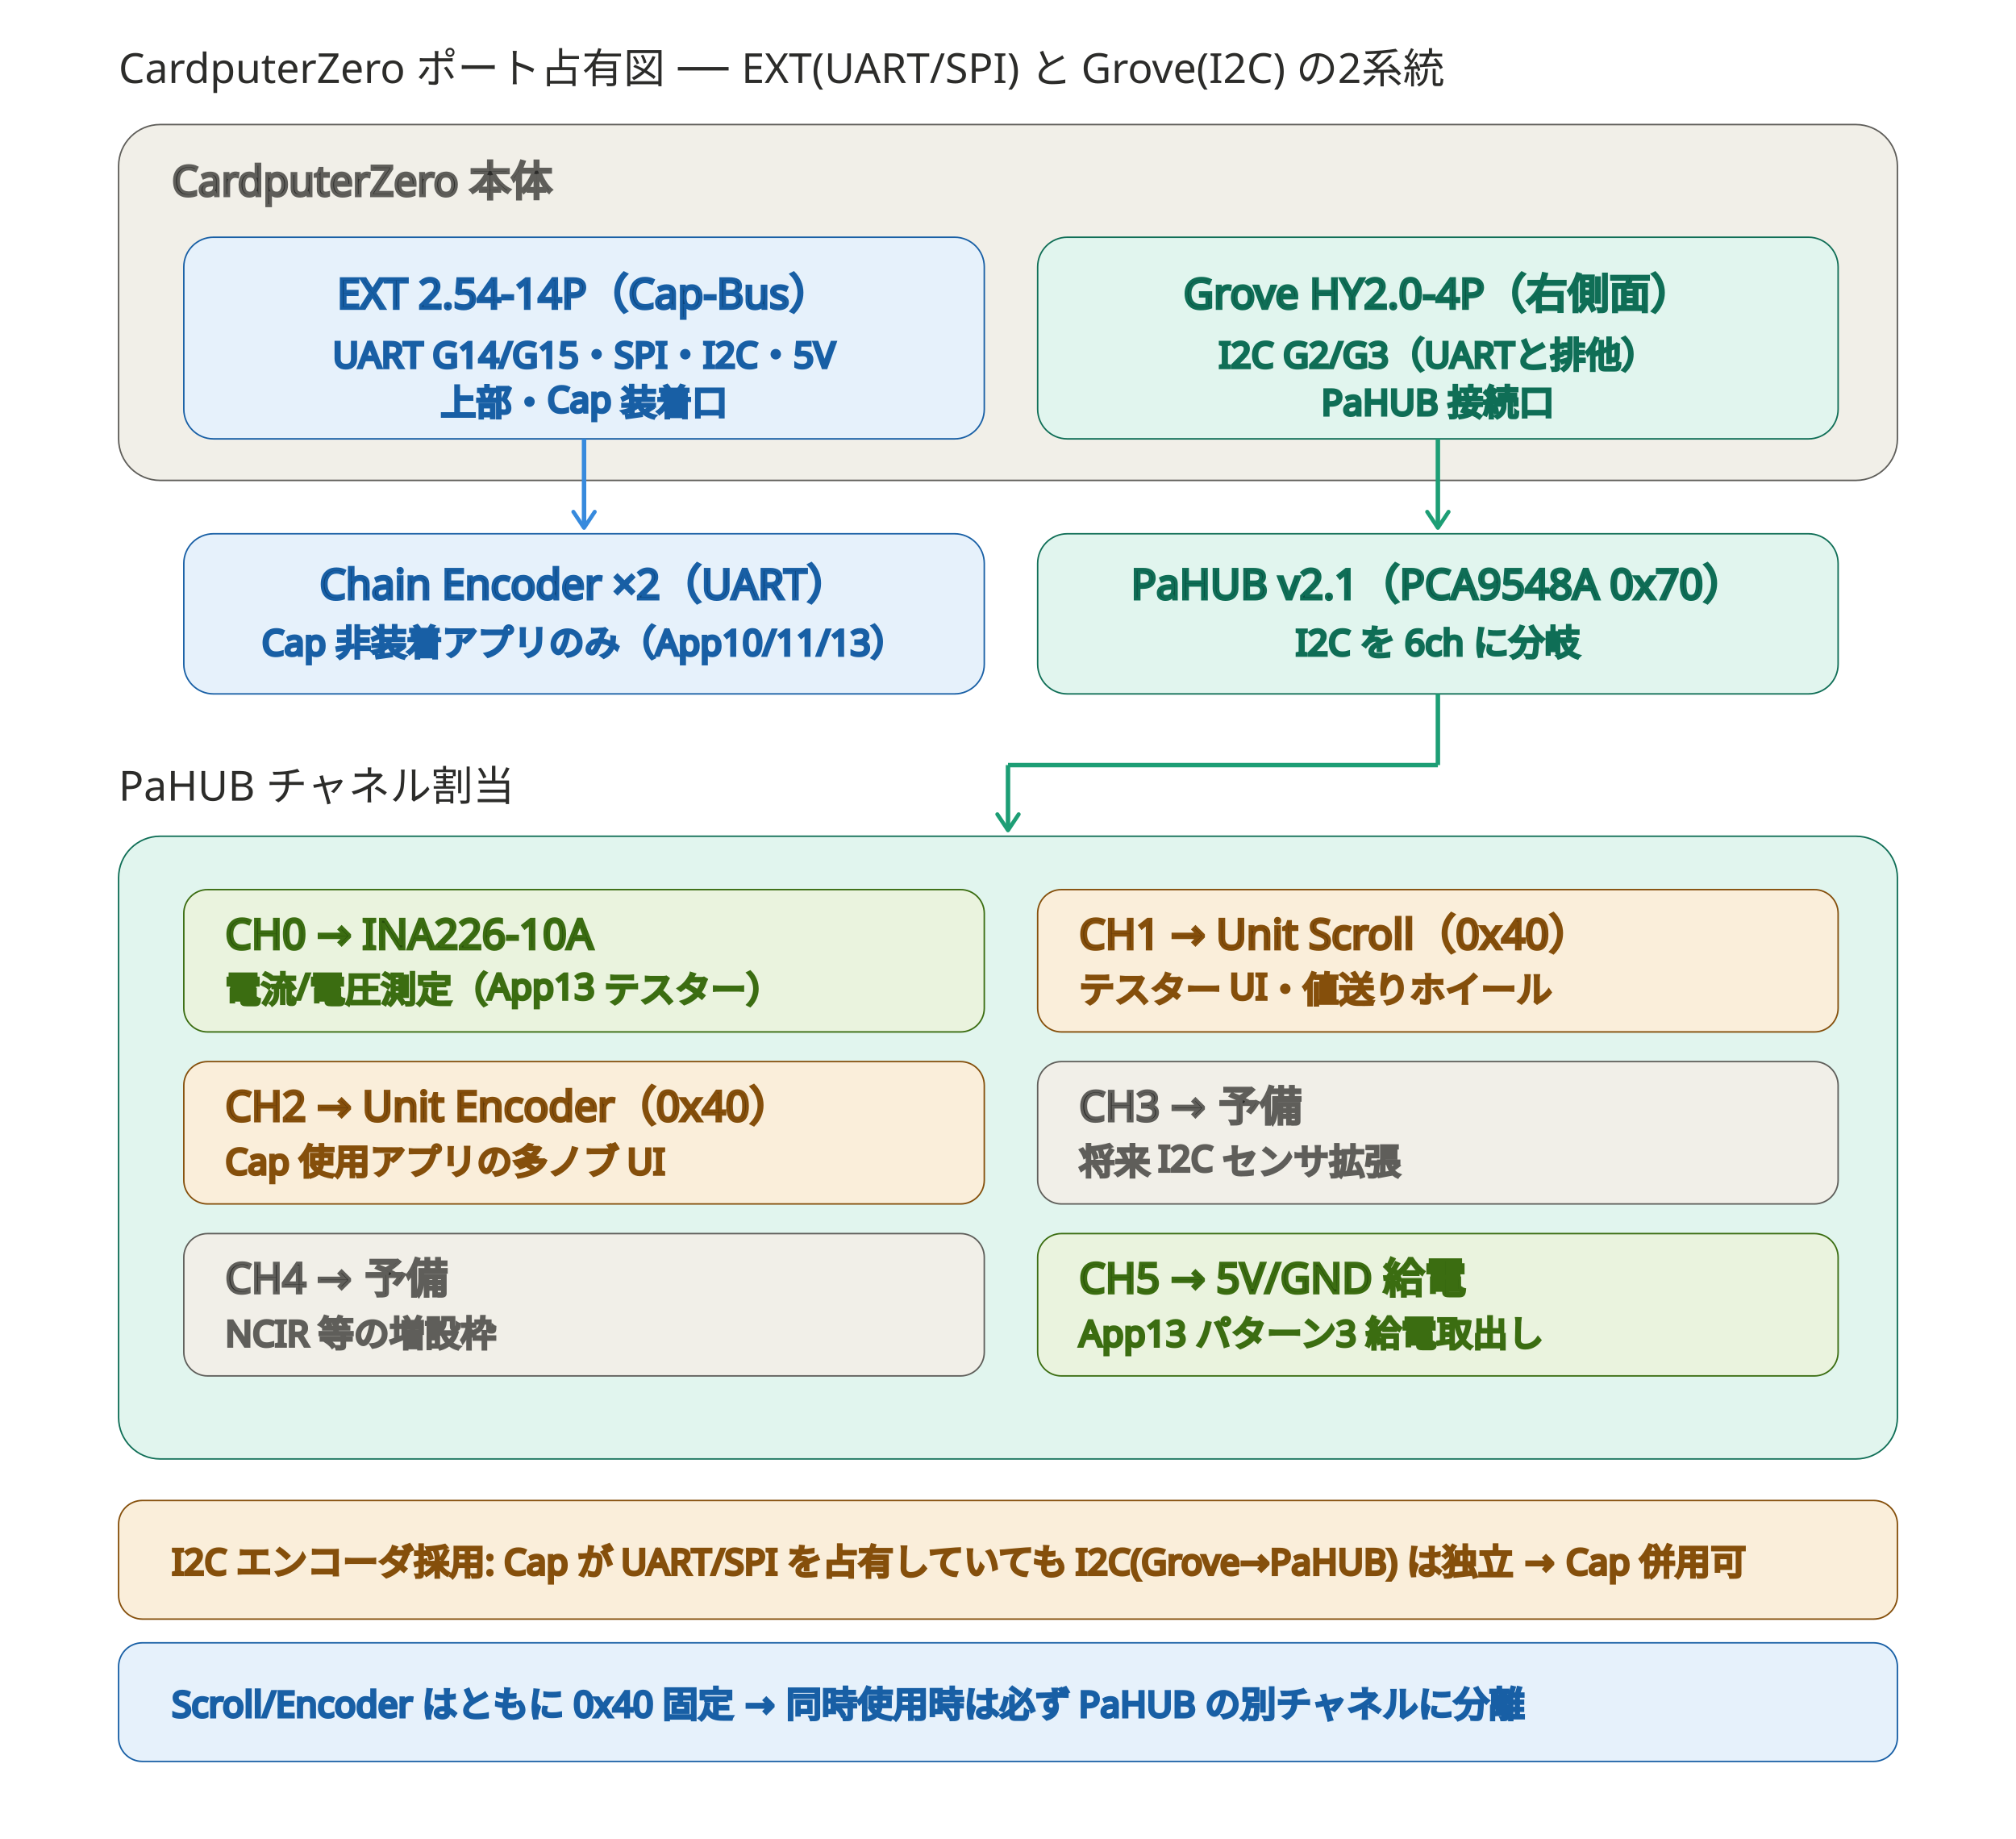
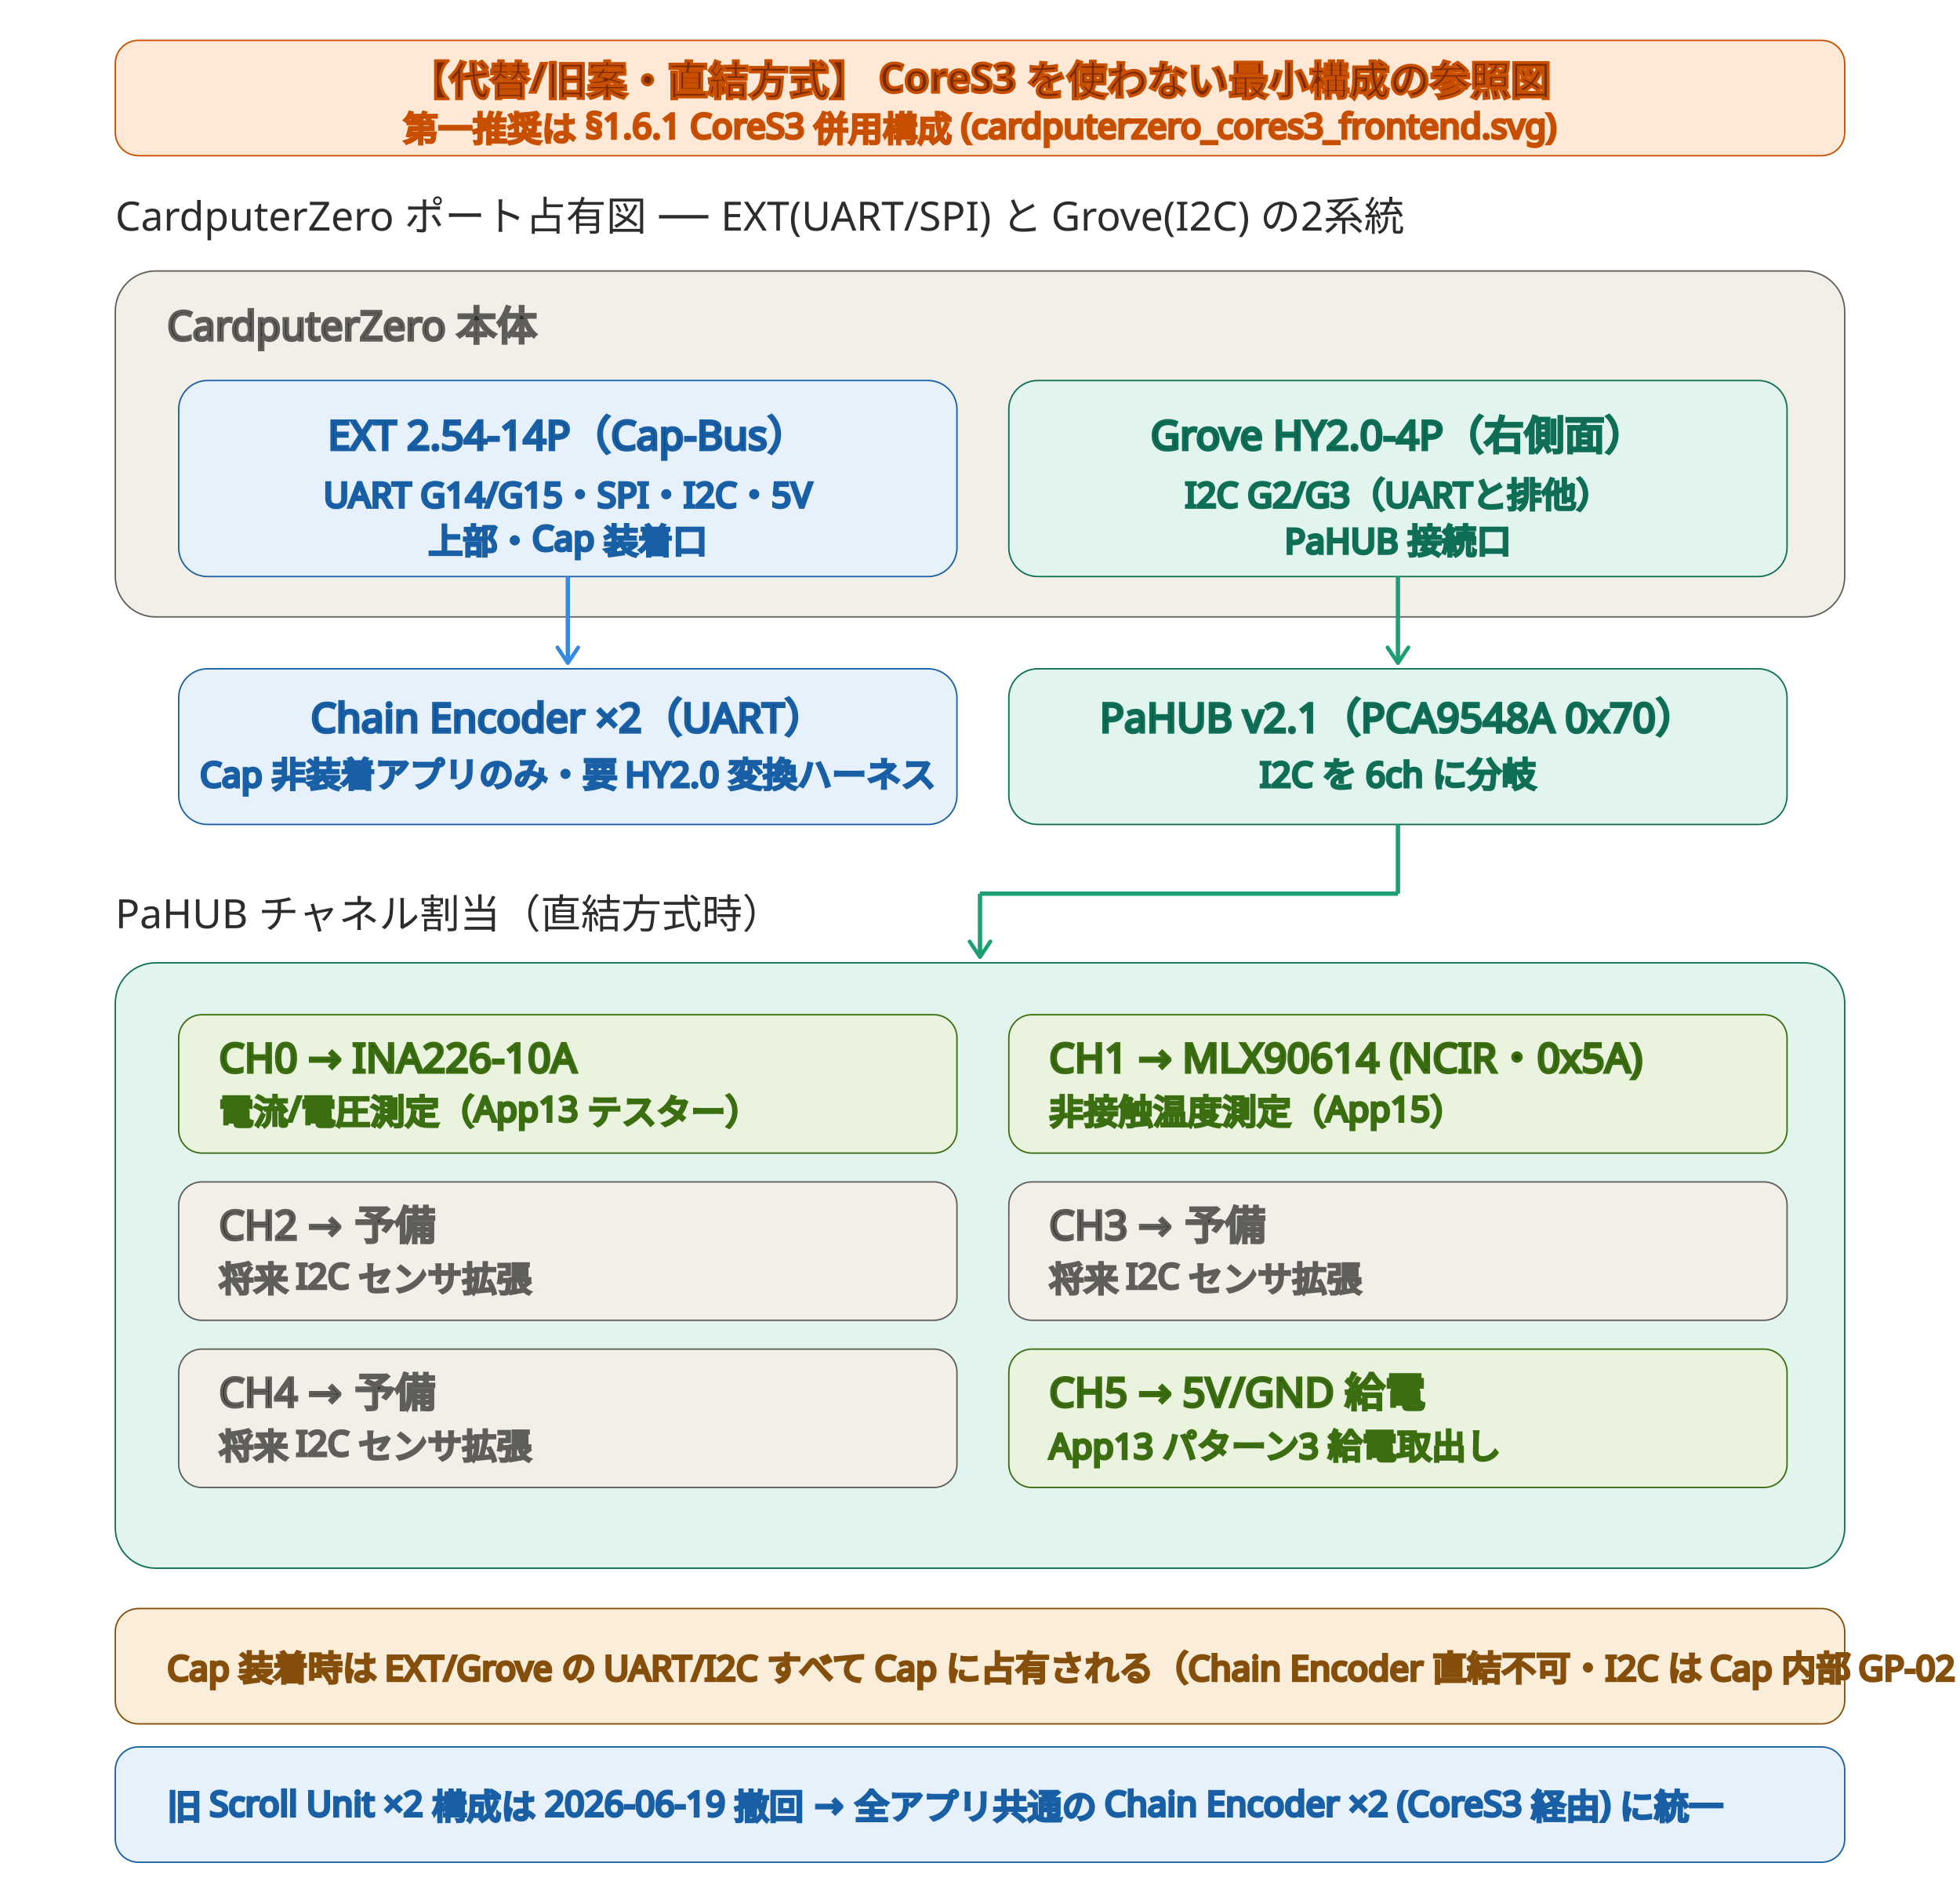
- <svg xmlns="http://www.w3.org/2000/svg" width="100%" viewBox="0 0 680 620" role="img" font-family="sans-serif">
+ <svg xmlns="http://www.w3.org/2000/svg" width="100%" viewBox="0 0 680 660" role="img" font-family="sans-serif">
  <style>
text{fill:#2C2C2A}.th{font-size:14px;font-weight:500}.ts{font-size:12px;fill:#5F5E5A}
.gray{fill:#F1EFE8;stroke:#5F5E5A}.gray .th{fill:#2C2C2A}
.blue{fill:#E6F1FB;stroke:#185FA5}.blue .th{fill:#0C447C}.blue .ts{fill:#185FA5}
.teal{fill:#E1F5EE;stroke:#0F6E56}.teal .th{fill:#085041}.teal .ts{fill:#0F6E56}
.green{fill:#EAF3DE;stroke:#3B6D11}.green .th{fill:#27500A}.green .ts{fill:#3B6D11}
.amber{fill:#FAEEDA;stroke:#854F0B}.amber .th{fill:#633806}.amber .ts{fill:#854F0B}
.red{fill:#FCEBEB;stroke:#A32D2D}.red .th{fill:#791F1F}.red .ts{fill:#A32D2D}
+ .banner{fill:#FFE9D6;stroke:#C84F00}.banner .th{fill:#7B2A00;font-weight:600}.banner .ts{fill:#9B3500}
</style>
  <defs>
    <marker id="arrow" viewBox="0 0 10 10" refX="8" refY="5" markerWidth="6" markerHeight="6" orient="auto-start-reverse">
      <path d="M2 1L8 5L2 9" fill="none" stroke="context-stroke" stroke-width="1.5" stroke-linecap="round" stroke-linejoin="round" />
    </marker>
  </defs>
-   <text class="th" x="40" y="28">CardputerZero ポート占有図 ── EXT(UART/SPI) と Grove(I2C) の2系統</text>
+   <g class="banner">
+     <rect x="40" y="14" width="600" height="40" rx="8" stroke-width="0.5" />
+     <text class="th" x="340" y="33" text-anchor="middle">【代替/旧案・直結方式】 CoreS3 を使わない最小構成の参照図</text>
+     <text class="ts" x="340" y="49" text-anchor="middle">第一推奨は §1.6.1 CoreS3 併用構成 (cardputerzero_cores3_frontend.svg)</text>
+   </g>
+   <text class="th" x="40" y="80">CardputerZero ポート占有図 ── EXT(UART/SPI) と Grove(I2C) の2系統</text>
  <g class="gray">
-     <rect x="40" y="42" width="600" height="120" rx="14" stroke-width="0.5" />
-     <text class="th" x="58" y="66">CardputerZero 本体</text>
+     <rect x="40" y="94" width="600" height="120" rx="14" stroke-width="0.5" />
+     <text class="th" x="58" y="118">CardputerZero 本体</text>
  </g>
  <g class="blue">
-     <rect x="62" y="80" width="270" height="68" rx="10" stroke-width="0.5" />
-     <text class="th" x="197" y="104" text-anchor="middle">EXT 2.54-14P（Cap-Bus）</text>
-     <text class="ts" x="197" y="124" text-anchor="middle">UART G14/G15・SPI・I2C・5V</text>
-     <text class="ts" x="197" y="140" text-anchor="middle">上部・Cap 装着口</text>
+     <rect x="62" y="132" width="270" height="68" rx="10" stroke-width="0.5" />
+     <text class="th" x="197" y="156" text-anchor="middle">EXT 2.54-14P（Cap-Bus）</text>
+     <text class="ts" x="197" y="176" text-anchor="middle">UART G14/G15・SPI・I2C・5V</text>
+     <text class="ts" x="197" y="192" text-anchor="middle">上部・Cap 装着口</text>
  </g>
  <g class="teal">
-     <rect x="350" y="80" width="270" height="68" rx="10" stroke-width="0.5" />
-     <text class="th" x="485" y="104" text-anchor="middle">Grove HY2.0-4P（右側面）</text>
-     <text class="ts" x="485" y="124" text-anchor="middle">I2C G2/G3（UARTと排他）</text>
-     <text class="ts" x="485" y="140" text-anchor="middle">PaHUB 接続口</text>
+     <rect x="350" y="132" width="270" height="68" rx="10" stroke-width="0.5" />
+     <text class="th" x="485" y="156" text-anchor="middle">Grove HY2.0-4P（右側面）</text>
+     <text class="ts" x="485" y="176" text-anchor="middle">I2C G2/G3（UARTと排他）</text>
+     <text class="ts" x="485" y="192" text-anchor="middle">PaHUB 接続口</text>
  </g>
-   <line x1="197" y1="148" x2="197" y2="178" stroke="#378ADD" stroke-width="1.5" marker-end="url(#arrow)" />
-   <line x1="485" y1="148" x2="485" y2="178" stroke="#1D9E75" stroke-width="1.5" marker-end="url(#arrow)" />
+   <line x1="197" y1="200" x2="197" y2="230" stroke="#378ADD" stroke-width="1.5" marker-end="url(#arrow)" />
+   <line x1="485" y1="200" x2="485" y2="230" stroke="#1D9E75" stroke-width="1.5" marker-end="url(#arrow)" />
  <g class="blue">
-     <rect x="62" y="180" width="270" height="54" rx="10" stroke-width="0.5" />
-     <text class="th" x="197" y="202" text-anchor="middle">Chain Encoder ×2（UART）</text>
-     <text class="ts" x="197" y="221" text-anchor="middle">Cap 非装着アプリのみ（App10/11/13）</text>
+     <rect x="62" y="232" width="270" height="54" rx="10" stroke-width="0.5" />
+     <text class="th" x="197" y="254" text-anchor="middle">Chain Encoder ×2（UART）</text>
+     <text class="ts" x="197" y="273" text-anchor="middle">Cap 非装着アプリのみ・要 HY2.0 変換ハーネス</text>
  </g>
  <g class="teal">
-     <rect x="350" y="180" width="270" height="54" rx="10" stroke-width="0.5" />
-     <text class="th" x="485" y="202" text-anchor="middle">PaHUB v2.1（PCA9548A 0x70）</text>
-     <text class="ts" x="485" y="221" text-anchor="middle">I2C を 6ch に分岐</text>
+     <rect x="350" y="232" width="270" height="54" rx="10" stroke-width="0.5" />
+     <text class="th" x="485" y="254" text-anchor="middle">PaHUB v2.1（PCA9548A 0x70）</text>
+     <text class="ts" x="485" y="273" text-anchor="middle">I2C を 6ch に分岐</text>
  </g>
-   <text class="th" x="40" y="270">PaHUB チャネル割当</text>
+   <text class="th" x="40" y="322">PaHUB チャネル割当（直結方式時）</text>
  <g class="teal">
-     <rect x="40" y="282" width="600" height="210" rx="14" stroke-width="0.5" />
+     <rect x="40" y="334" width="600" height="210" rx="14" stroke-width="0.5" />
  </g>
  <g class="green">
-     <rect x="62" y="300" width="270" height="48" rx="8" stroke-width="0.5" />
-     <text class="th" x="76" y="320">CH0 → INA226-10A</text>
-     <text class="ts" x="76" y="338">電流/電圧測定（App13 テスター）</text>
+     <rect x="62" y="352" width="270" height="48" rx="8" stroke-width="0.5" />
+     <text class="th" x="76" y="372">CH0 → INA226-10A</text>
+     <text class="ts" x="76" y="390">電流/電圧測定（App13 テスター）</text>
  </g>
-   <g class="amber">
-     <rect x="350" y="300" width="270" height="48" rx="8" stroke-width="0.5" />
-     <text class="th" x="364" y="320">CH1 → Unit Scroll（0x40）</text>
-     <text class="ts" x="364" y="338">テスター UI・値送りホイール</text>
-   </g>
-   <g class="amber">
-     <rect x="62" y="358" width="270" height="48" rx="8" stroke-width="0.5" />
-     <text class="th" x="76" y="378">CH2 → Unit Encoder（0x40）</text>
-     <text class="ts" x="76" y="396">Cap 使用アプリの多ノブ UI</text>
+   <g class="green">
+     <rect x="350" y="352" width="270" height="48" rx="8" stroke-width="0.5" />
+     <text class="th" x="364" y="372">CH1 → MLX90614 (NCIR・0x5A)</text>
+     <text class="ts" x="364" y="390">非接触温度測定（App15）</text>
  </g>
  <g class="gray">
-     <rect x="350" y="358" width="270" height="48" rx="8" stroke-width="0.5" />
-     <text class="th" x="364" y="378">CH3 → 予備</text>
-     <text class="ts" x="364" y="396">将来 I2C センサ拡張</text>
+     <rect x="62" y="410" width="270" height="48" rx="8" stroke-width="0.5" />
+     <text class="th" x="76" y="430">CH2 → 予備</text>
+     <text class="ts" x="76" y="448">将来 I2C センサ拡張</text>
  </g>
  <g class="gray">
-     <rect x="62" y="416" width="270" height="48" rx="8" stroke-width="0.5" />
-     <text class="th" x="76" y="436">CH4 → 予備</text>
-     <text class="ts" x="76" y="454">NCIR 等の増設枠</text>
+     <rect x="350" y="410" width="270" height="48" rx="8" stroke-width="0.5" />
+     <text class="th" x="364" y="430">CH3 → 予備</text>
+     <text class="ts" x="364" y="448">将来 I2C センサ拡張</text>
+   </g>
+   <g class="gray">
+     <rect x="62" y="468" width="270" height="48" rx="8" stroke-width="0.5" />
+     <text class="th" x="76" y="488">CH4 → 予備</text>
+     <text class="ts" x="76" y="506">将来 I2C センサ拡張</text>
  </g>
  <g class="green">
-     <rect x="350" y="416" width="270" height="48" rx="8" stroke-width="0.5" />
-     <text class="th" x="364" y="436">CH5 → 5V/GND 給電</text>
-     <text class="ts" x="364" y="454">App13 パターン3 給電取出し</text>
+     <rect x="350" y="468" width="270" height="48" rx="8" stroke-width="0.5" />
+     <text class="th" x="364" y="488">CH5 → 5V/GND 給電</text>
+     <text class="ts" x="364" y="506">App13 パターン3 給電取出し</text>
  </g>
-   <line x1="485" y1="234" x2="485" y2="258" stroke="#1D9E75" stroke-width="1.5" />
-   <line x1="485" y1="258" x2="340" y2="258" stroke="#1D9E75" stroke-width="1.5" />
-   <line x1="340" y1="258" x2="340" y2="280" stroke="#1D9E75" stroke-width="1.5" marker-end="url(#arrow)" />
+   <line x1="485" y1="286" x2="485" y2="310" stroke="#1D9E75" stroke-width="1.5" />
+   <line x1="485" y1="310" x2="340" y2="310" stroke="#1D9E75" stroke-width="1.5" />
+   <line x1="340" y1="310" x2="340" y2="332" stroke="#1D9E75" stroke-width="1.5" marker-end="url(#arrow)" />
  <g class="amber">
-     <rect x="40" y="506" width="600" height="40" rx="8" stroke-width="0.5" />
-     <text class="ts" x="58" y="531">I2C エンコーダ採用: Cap が UART/SPI を占有していても I2C(Grove→PaHUB) は独立 → Cap 併用可</text>
+     <rect x="40" y="558" width="600" height="40" rx="8" stroke-width="0.5" />
+     <text class="ts" x="58" y="583">Cap 装着時は EXT/Grove の UART/I2C すべて Cap に占有される（Chain Encoder 直結不可・I2C は Cap 内部 GP-02 / PI4IOE5V6408 と相乗り）</text>
  </g>
  <g class="blue">
-     <rect x="40" y="554" width="600" height="40" rx="8" stroke-width="0.5" />
-     <text class="ts" x="58" y="579">Scroll/Encoder はともに 0x40 固定 → 同時使用時は必ず PaHUB の別チャネルに分離</text>
+     <rect x="40" y="606" width="600" height="40" rx="8" stroke-width="0.5" />
+     <text class="ts" x="58" y="631">旧 Scroll Unit ×2 構成は 2026-06-19 撤回 → 全アプリ共通の Chain Encoder ×2 (CoreS3 経由) に統一</text>
  </g>
</svg>
